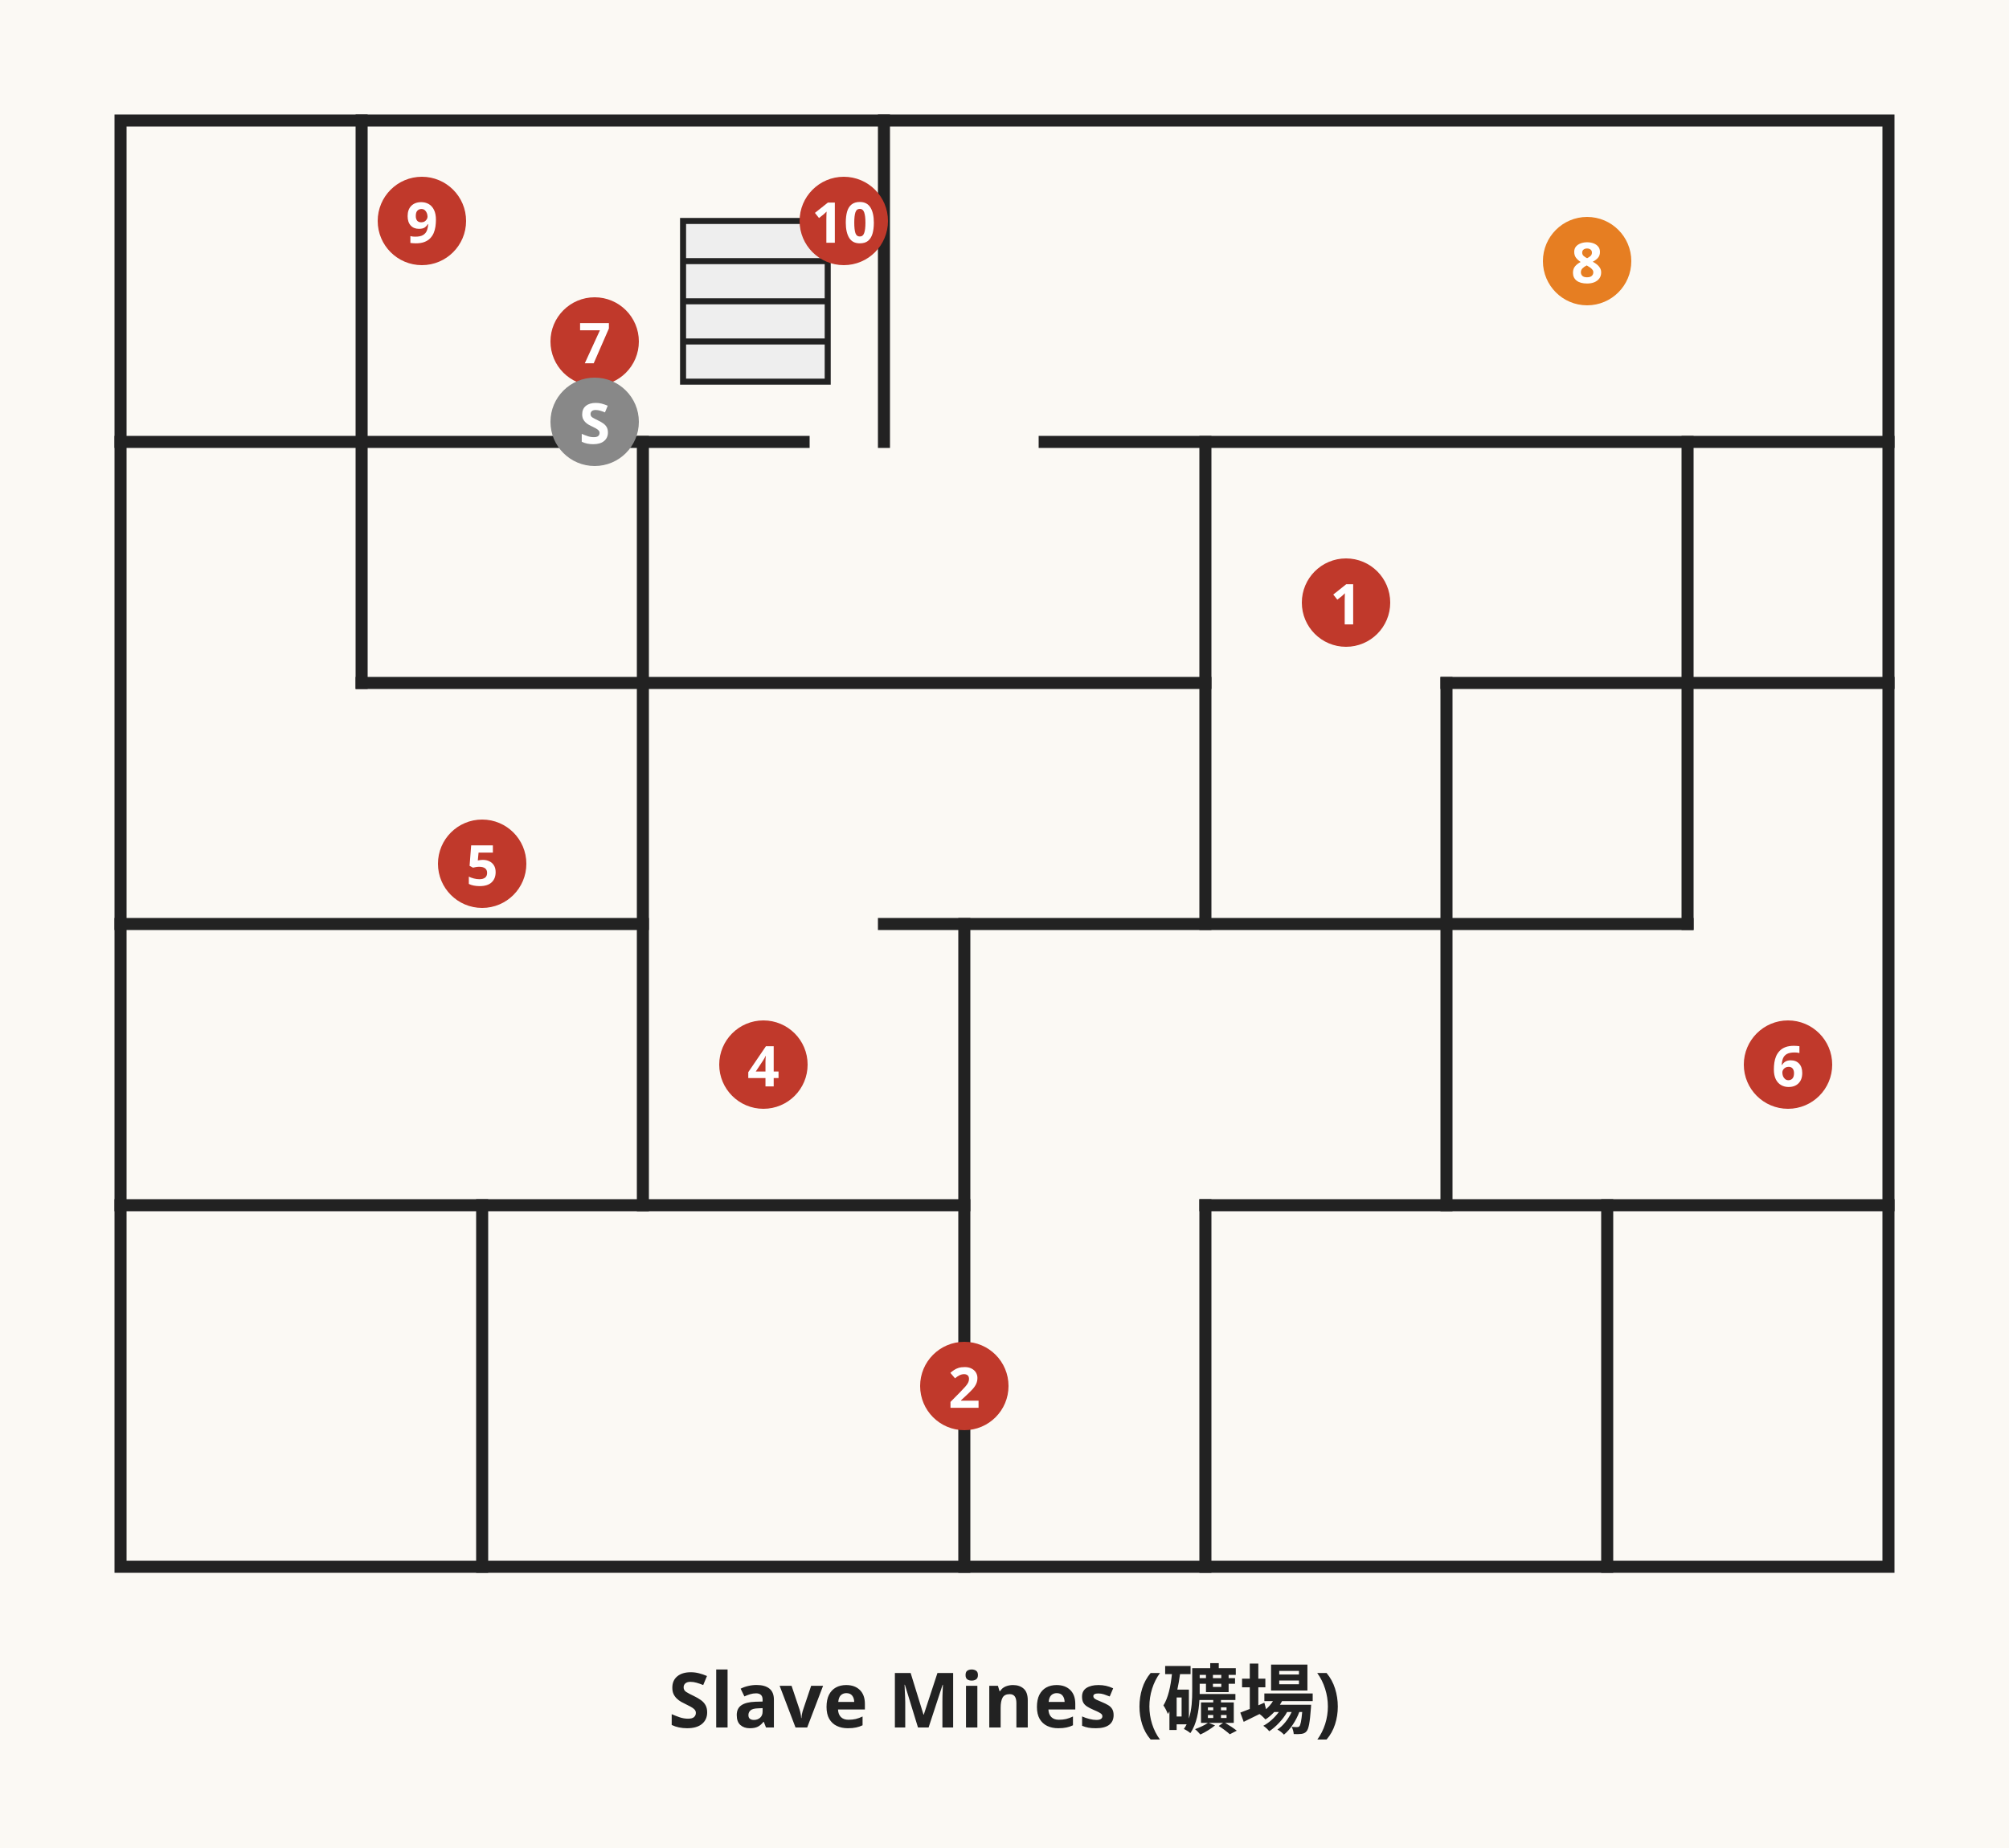
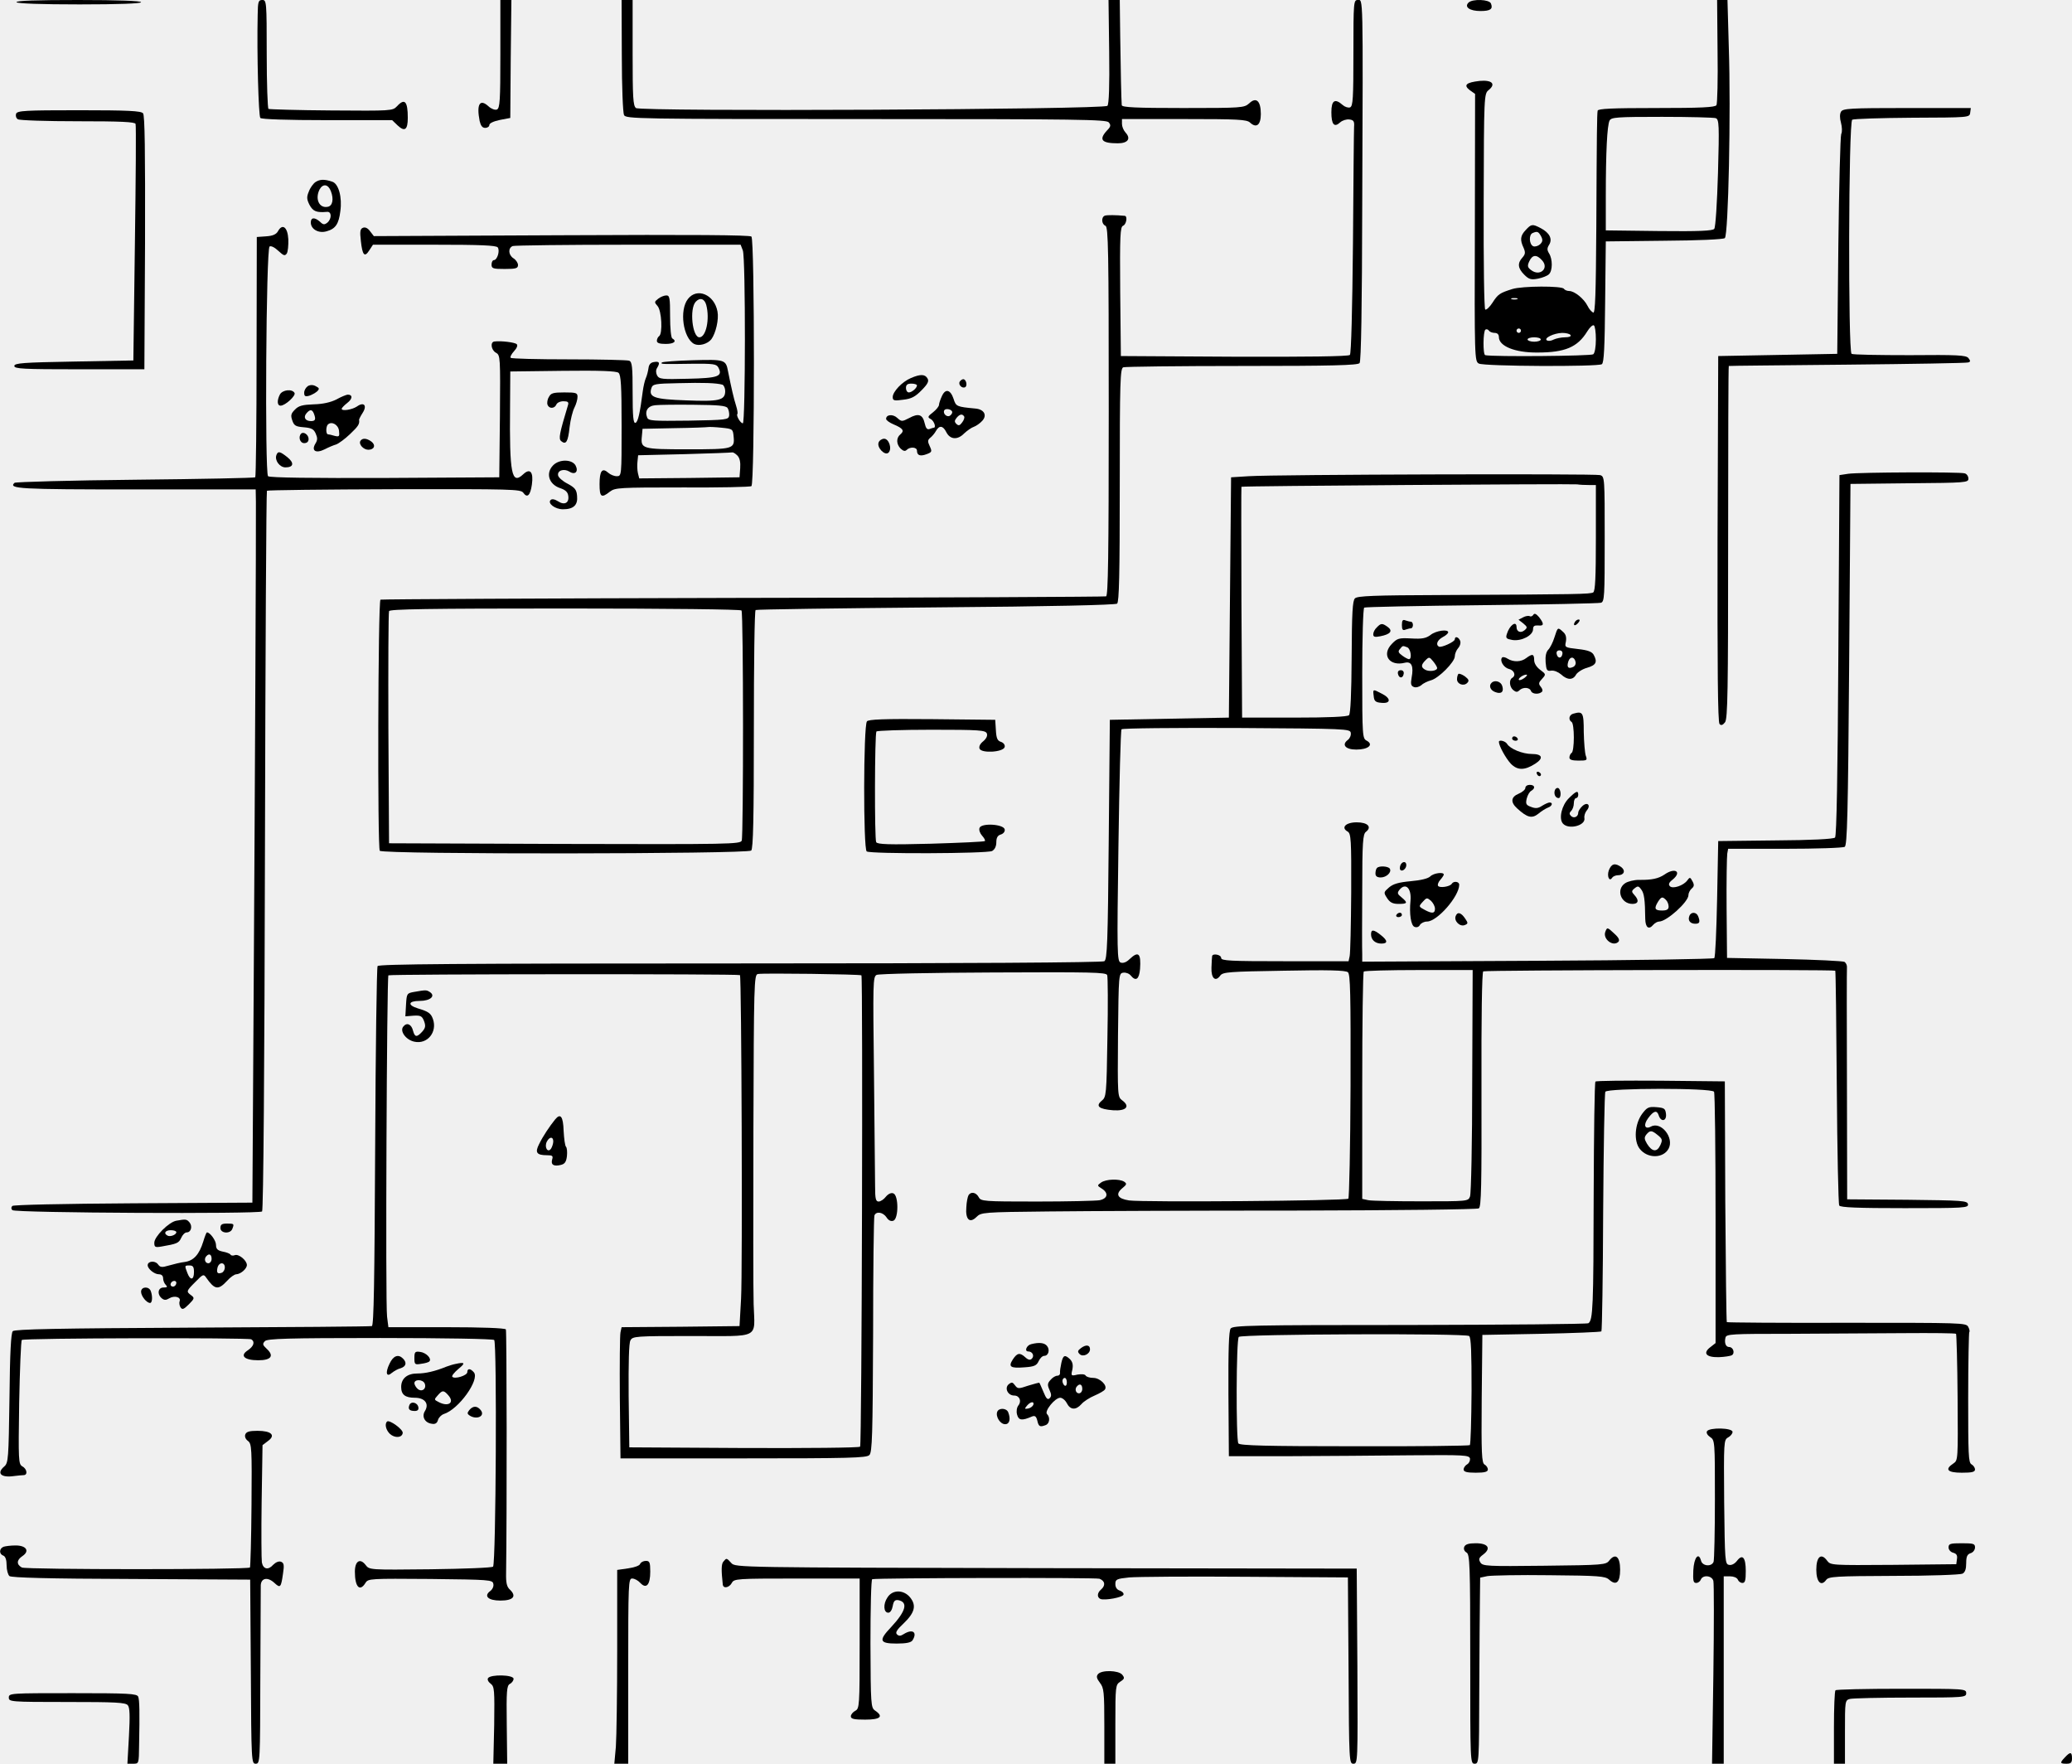
- <svg xmlns="http://www.w3.org/2000/svg" width="500" height="460" viewBox="0 0 500 460" font-family="sans-serif">
-   <rect width="100%" height="100%" fill="#fbf9f4" />
-   <g stroke="#222" stroke-width="3" stroke-linecap="square" fill="none">
-     <rect x="30" y="30" width="440" height="360" />
-     <line x1="30" y1="110" x2="200" y2="110" />
-     <line x1="260" y1="110" x2="470" y2="110" />
-     <line x1="90" y1="170" x2="300" y2="170" />
-     <line x1="360" y1="170" x2="470" y2="170" />
-     <line x1="30" y1="230" x2="160" y2="230" />
-     <line x1="220" y1="230" x2="420" y2="230" />
-     <line x1="30" y1="300" x2="240" y2="300" />
-     <line x1="300" y1="300" x2="470" y2="300" />
-     <line x1="90" y1="30" x2="90" y2="170" />
-     <line x1="160" y1="110" x2="160" y2="300" />
-     <line x1="220" y1="30" x2="220" y2="110" />
-     <line x1="300" y1="110" x2="300" y2="230" />
-     <line x1="360" y1="170" x2="360" y2="300" />
-     <line x1="420" y1="110" x2="420" y2="230" />
-     <line x1="240" y1="230" x2="240" y2="390" />
-     <line x1="120" y1="300" x2="120" y2="390" />
-     <line x1="300" y1="300" x2="300" y2="390" />
-     <line x1="400" y1="300" x2="400" y2="390" />
+ <svg xmlns="http://www.w3.org/2000/svg" version="1.0" width="940pt" height="800pt" viewBox="0 0 940 800" preserveAspectRatio="xMidYMid meet">
+   <g transform="translate(0,800) scale(0.1,-0.1)" fill="#000000" stroke="none">
+     <path d="M75 7990 c4 -6 110 -10 286 -10 179 0 279 4 279 10 0 6 -102 10 -286 10 -187 0 -283 -3 -279 -10z" />
+     <path d="M1169 7933 c-4 -181 4 -459 12 -468 6 -6 121 -10 304 -10 l294 0 25 -24 c32 -30 46 -20 46 34 0 76 -14 91 -49 53 -20 -21 -25 -21 -298 -19 -152 1 -281 5 -285 7 -4 3 -8 115 -8 250 0 237 -1 244 -20 244 -18 0 -20 -7 -21 -67z" />
+     <path d="M2270 7755 c0 -213 -2 -246 -16 -252 -8 -3 -25 3 -37 14 -40 37 -56 11 -41 -66 5 -21 12 -31 25 -31 11 0 19 6 19 13 0 8 19 17 48 23 l47 9 2 268 3 267 -25 0 -25 0 0 -245z" />
+     <path d="M2821 7748 c0 -142 5 -260 10 -270 9 -17 58 -18 1098 -18 965 0 1090 -2 1101 -15 11 -13 9 -20 -9 -38 -37 -41 -23 -57 50 -57 46 0 61 21 35 49 -9 10 -16 27 -16 39 l0 22 282 0 c245 0 284 -2 299 -16 29 -27 49 -11 49 39 0 59 -21 79 -53 48 -23 -20 -31 -21 -300 -21 -214 0 -277 3 -278 13 -2 25 -5 156 -7 315 l-2 162 -26 0 -25 0 3 -235 c2 -154 -1 -238 -8 -245 -17 -17 -2118 -27 -2139 -10 -13 11 -15 48 -15 251 l0 239 -25 0 -25 0 1 -252z" />
+     <path d="M6140 7760 c0 -207 -2 -241 -15 -247 -9 -3 -24 2 -34 11 -35 31 -51 21 -51 -33 0 -56 13 -71 40 -46 10 9 29 15 42 13 19 -2 23 -9 21 -33 -1 -16 -3 -254 -5 -528 -3 -304 -8 -501 -14 -507 -7 -7 -200 -9 -525 -8 l-514 3 -3 293 c-2 254 0 293 13 298 15 6 21 43 8 45 -41 4 -80 4 -90 1 -18 -6 -16 -39 2 -46 13 -5 15 -107 15 -841 0 -660 -3 -837 -12 -840 -7 -2 -750 -6 -1650 -7 -900 -2 -1639 -6 -1642 -8 -11 -11 -14 -1128 -3 -1139 17 -17 1669 -15 1685 1 9 9 12 145 12 549 0 296 3 540 8 542 4 3 372 8 817 12 528 4 814 11 823 17 9 8 12 128 12 538 0 472 2 529 16 534 9 3 251 6 539 6 406 0 525 3 533 13 7 8 11 253 12 717 4 971 4 930 -20 930 -19 0 -20 -7 -20 -240z m-2776 -2529 c9 -13 9 -1023 1 -1044 -7 -16 -54 -17 -804 -15 l-796 3 -3 520 c-1 286 0 526 3 533 3 9 173 12 799 12 470 0 797 -4 800 -9z" />
+     <path d="M6662 7988 c-20 -20 6 -38 54 -38 46 0 58 9 48 34 -7 19 -84 22 -102 4z" />
+     <path d="M7792 7768 c2 -128 -1 -239 -5 -245 -6 -10 -72 -13 -273 -13 -203 0 -264 -3 -266 -12 -3 -19 -4 -93 -6 -526 -2 -310 -5 -393 -14 -390 -7 3 -19 16 -26 31 -16 32 -59 67 -83 67 -10 0 -21 5 -24 10 -8 14 -190 13 -234 -1 -57 -18 -65 -23 -90 -62 -13 -20 -28 -34 -33 -31 -5 4 -8 207 -7 492 1 476 2 487 22 503 35 28 16 47 -40 42 -62 -7 -75 -19 -45 -42 l24 -17 -1 -607 c-2 -594 -1 -606 18 -616 23 -13 539 -15 558 -3 10 6 13 78 15 282 l3 275 264 3 c152 1 269 6 276 12 16 13 28 575 18 866 l-6 214 -24 0 -23 0 2 -232z m-8 -304 c15 -6 16 -32 10 -248 -4 -135 -11 -247 -17 -254 -7 -9 -66 -12 -251 -10 l-241 3 0 155 c0 200 6 320 17 343 8 15 30 17 238 17 125 0 236 -3 244 -6z m-901 -821 c-7 -2 -19 -2 -25 0 -7 3 -2 5 12 5 14 0 19 -2 13 -5z m357 -182 c0 -35 -5 -63 -12 -68 -10 -8 -452 -12 -490 -4 -11 2 -10 109 1 116 5 3 12 1 16 -5 3 -5 15 -10 26 -10 12 0 19 -7 19 -19 0 -41 73 -71 175 -70 125 0 182 24 226 96 11 18 25 31 30 27 5 -3 9 -31 9 -63z m-340 39 c0 -5 -4 -10 -10 -10 -5 0 -10 5 -10 10 0 6 5 10 10 10 6 0 10 -4 10 -10z m225 -20 c4 -6 -7 -10 -25 -10 -17 0 -40 -5 -51 -10 -11 -6 -24 -8 -31 -4 -16 10 31 33 69 34 17 0 35 -4 38 -10z m-135 -20 c0 -5 -13 -10 -30 -10 -16 0 -30 5 -30 10 0 6 14 10 30 10 17 0 30 -4 30 -10z" />
+     <path d="M8352 7493 c-6 -10 -6 -29 0 -50 5 -19 6 -42 1 -51 -4 -10 -10 -237 -13 -507 l-5 -490 -270 -5 -270 -5 -3 -829 c-1 -584 1 -833 9 -840 7 -8 15 -5 25 8 12 17 14 141 14 818 0 439 1 798 3 798 1 1 243 3 537 6 294 3 541 7 549 10 11 3 11 7 1 20 -11 13 -50 15 -266 13 -139 0 -258 2 -264 6 -16 10 -14 1052 3 1062 7 4 129 8 272 9 258 1 260 1 263 22 l3 22 -290 0 c-259 0 -291 -2 -299 -17z" />
+     <path d="M73 7484 c-3 -9 0 -20 8 -25 8 -5 130 -9 272 -9 197 0 259 -3 262 -12 3 -7 1 -251 -3 -543 l-7 -530 -270 -5 c-231 -4 -270 -7 -270 -20 0 -13 39 -15 295 -15 l295 0 3 574 c1 415 -1 578 -9 587 -9 11 -67 14 -291 14 -246 0 -279 -2 -285 -16z" />
+     <path d="M1431 7174 c-10 -7 -24 -26 -30 -43 -10 -24 -10 -34 3 -60 16 -30 32 -36 79 -32 22 3 23 -31 2 -49 -13 -10 -19 -10 -33 4 -25 22 -42 20 -42 -3 0 -31 36 -51 72 -40 40 11 55 33 62 91 9 64 -8 125 -37 134 -36 12 -56 11 -76 -2z m70 -41 c14 -36 8 -67 -14 -71 -39 -8 -59 36 -37 79 15 27 39 24 51 -8z" />
+     <path d="M6922 6957 c-25 -26 -27 -45 -10 -81 9 -21 8 -29 -5 -44 -24 -26 -21 -49 8 -78 21 -21 31 -24 62 -18 21 4 43 13 50 20 17 16 17 68 1 94 -10 16 -10 24 0 40 16 26 2 54 -38 75 -38 20 -43 19 -68 -8z m69 -28 c9 -17 8 -25 -4 -37 -9 -8 -23 -12 -31 -9 -19 8 -21 53 -3 60 21 9 26 7 38 -14z m5 -110 c33 -36 -10 -75 -50 -44 -16 12 -18 19 -8 40 14 30 33 32 58 4z" />
+     <path d="M1261 6951 c-8 -14 -23 -21 -54 -23 l-42 -3 -1 -543 c0 -298 -3 -544 -6 -547 -2 -3 -247 -8 -544 -11 -296 -3 -543 -10 -548 -14 -29 -27 19 -30 550 -30 l544 0 1 -57 c1 -116 -4 -1223 -10 -2188 l-6 -990 -540 -3 c-325 -2 -544 -7 -549 -12 -6 -6 -6 -13 0 -19 12 -13 1121 -18 1133 -6 6 6 11 659 13 1637 2 895 6 1629 9 1632 2 3 262 6 578 7 535 1 573 0 585 -16 18 -26 32 -12 39 37 8 57 -8 76 -39 47 -53 -50 -63 0 -60 306 l1 160 239 3 c167 2 243 -1 252 -9 11 -9 14 -58 14 -240 0 -228 0 -229 -22 -229 -12 0 -29 7 -39 16 -27 24 -39 8 -39 -52 0 -59 8 -65 47 -34 24 18 41 19 328 19 167 -1 309 2 314 6 15 9 15 1117 0 1132 -7 7 -264 9 -862 6 l-851 -4 -17 22 c-10 14 -22 20 -32 16 -13 -5 -15 -16 -10 -59 7 -66 17 -77 38 -44 l17 26 278 0 c210 0 280 -3 288 -12 11 -15 -2 -58 -18 -58 -5 0 -10 -9 -10 -20 0 -18 7 -20 60 -20 51 0 60 3 60 18 0 9 -9 23 -20 30 -24 15 -26 47 -4 56 9 3 245 6 525 6 l509 0 10 -26 c13 -33 12 -784 0 -784 -11 0 -31 35 -25 42 3 2 0 20 -6 39 -10 31 -21 79 -36 154 -10 54 -14 55 -160 51 -74 -2 -137 -7 -140 -10 -8 -8 -1 -8 134 -6 100 1 113 -1 122 -17 21 -40 0 -48 -138 -51 -118 -3 -130 -2 -140 15 -6 12 -6 25 0 34 14 23 11 31 -13 27 -16 -2 -24 -11 -26 -28 -2 -14 -7 -34 -12 -45 -5 -11 -11 -38 -14 -60 -13 -102 -22 -139 -33 -143 -10 -3 -13 29 -13 136 0 118 -2 141 -16 146 -9 3 -132 6 -273 6 -142 0 -261 3 -264 7 -4 3 3 17 15 30 13 14 18 27 12 32 -8 8 -71 16 -101 12 -20 -2 -15 -39 7 -51 20 -11 20 -19 18 -288 l-3 -277 -519 -3 c-326 -1 -523 1 -530 8 -15 15 -9 1032 7 1042 7 4 23 -4 40 -20 24 -22 29 -24 38 -12 5 8 8 37 7 65 -3 55 -27 73 -47 36z m2017 -696 c6 -3 12 -16 12 -29 0 -42 -28 -48 -177 -42 -146 5 -171 14 -158 55 6 19 15 21 123 23 112 3 172 1 200 -7z m23 -106 c5 -8 8 -23 7 -34 -3 -19 -12 -20 -184 -23 -162 -2 -182 -1 -188 14 -12 30 3 53 37 56 18 2 97 3 176 2 110 -1 145 -4 152 -15z m27 -127 c6 -59 0 -60 -208 -60 -208 0 -214 2 -208 60 l3 33 145 3 c80 1 149 4 153 5 5 1 32 0 60 -3 50 -5 52 -6 55 -38z m17 -88 c11 -11 15 -30 13 -58 l-3 -41 -227 -3 -228 -2 -6 24 c-3 13 -4 37 -2 52 l3 29 210 5 c116 3 213 7 217 8 4 1 14 -5 23 -14z" />
+     <path d="M3121 6644 c-40 -51 -22 -177 28 -204 22 -11 60 -1 78 21 20 27 35 90 28 126 -14 77 -93 110 -134 57z m83 -27 c17 -64 -1 -147 -31 -147 -32 0 -46 129 -17 161 19 21 40 15 48 -14z" />
+     <path d="M2986 6645 c-18 -14 -18 -16 -3 -33 19 -21 24 -126 7 -137 -5 -3 -10 -13 -10 -21 0 -10 12 -14 40 -14 38 0 52 12 30 25 -6 3 -10 48 -10 101 0 83 -2 94 -17 94 -10 0 -27 -7 -37 -15z" />
+     <path d="M4132 6285 c-40 -17 -82 -62 -82 -86 0 -16 6 -18 48 -12 37 4 55 14 83 43 28 28 34 41 27 53 -11 20 -32 21 -76 2z m28 -33 c0 -12 -23 -32 -37 -32 -7 0 -13 9 -13 20 0 15 7 20 25 20 14 0 25 -4 25 -8z" />
+     <path d="M4354 6269 c-8 -14 11 -33 25 -25 11 7 4 36 -9 36 -5 0 -12 -5 -16 -11z" />
+     <path d="M1397 6249 c-9 -6 -17 -19 -17 -30 0 -16 4 -19 23 -14 12 4 28 13 36 20 11 11 10 15 -6 23 -12 7 -25 7 -36 1z" />
+     <path d="M1270 6211 c-14 -27 -13 -51 3 -51 21 0 71 46 63 58 -11 19 -54 14 -66 -7z" />
+     <path d="M4273 6203 c-7 -15 -13 -33 -13 -39 0 -7 -12 -22 -27 -34 -25 -19 -26 -23 -10 -31 15 -9 25 -39 13 -39 -2 0 -11 -3 -19 -6 -11 -4 -17 4 -22 26 -9 40 -28 47 -70 24 -33 -17 -35 -17 -54 0 -20 19 -51 16 -51 -4 0 -6 15 -17 34 -25 43 -18 50 -29 31 -45 -20 -16 -19 -45 1 -65 12 -11 20 -13 27 -6 16 16 47 13 47 -3 0 -22 15 -27 44 -16 24 9 25 12 14 36 -10 21 -10 28 2 38 8 6 20 20 26 31 15 27 32 25 47 -5 17 -34 51 -37 81 -6 14 13 34 27 44 30 11 4 28 16 38 27 24 26 8 53 -32 56 -84 8 -87 9 -98 44 -14 42 -37 48 -53 12z m47 -73 c0 -5 -5 -12 -11 -16 -14 -8 -33 11 -25 25 7 11 36 4 36 -9z m54 -19 c3 -4 -1 -17 -9 -27 -11 -15 -16 -16 -26 -7 -10 10 -9 15 1 28 14 17 26 19 34 6z" />
+     <path d="M2490 6199 c-7 -11 -9 -27 -6 -35 7 -19 32 -18 40 1 3 8 17 15 32 15 20 0 25 -4 21 -17 -39 -130 -44 -153 -31 -164 22 -18 31 -3 38 63 4 34 14 74 22 89 8 16 14 37 14 49 0 18 -6 20 -60 20 -50 0 -61 -3 -70 -21z" />
+     <path d="M1526 6188 c-26 -13 -61 -21 -103 -22 -50 -2 -68 -6 -85 -24 -18 -18 -20 -26 -12 -49 8 -24 16 -28 52 -31 35 -3 45 -8 54 -28 9 -20 9 -30 -1 -46 -20 -33 2 -46 42 -26 17 9 41 19 52 22 11 4 39 24 63 47 38 36 44 46 41 65 0 3 7 17 16 31 22 34 6 52 -26 29 -23 -15 -69 -22 -69 -10 0 3 11 15 25 26 25 19 26 38 2 38 -7 -1 -30 -10 -51 -22z m-102 -64 c10 -26 7 -34 -13 -34 -26 0 -36 17 -21 35 16 19 26 19 34 -1z m114 -78 c3 -26 1 -28 -20 -23 -13 4 -26 7 -30 7 -10 0 -10 34 -1 44 17 17 48 0 51 -28z" />
+     <path d="M1366 6033 c-14 -15 -5 -43 14 -43 13 0 20 7 20 19 0 19 -23 35 -34 24z" />
+     <path d="M1635 6000 c-9 -15 14 -40 36 -40 27 0 35 21 14 37 -22 16 -41 17 -50 3z" />
+     <path d="M3986 5993 c-9 -23 29 -62 45 -46 17 17 2 63 -20 63 -10 0 -22 -8 -25 -17z" />
+     <path d="M1254 5936 c-9 -24 15 -56 41 -56 37 0 41 20 9 46 -34 27 -43 29 -50 10z" />
+     <path d="M2510 5890 c-36 -36 -20 -87 31 -104 24 -8 35 -18 37 -35 5 -32 -17 -44 -46 -25 -16 10 -28 12 -34 6 -15 -15 20 -42 56 -42 48 0 68 19 64 60 -2 29 -10 38 -43 56 -22 11 -41 28 -43 37 -5 23 26 33 51 18 26 -17 43 0 28 28 -16 28 -73 29 -101 1z" />
+     <path d="M8385 5851 l-40 -6 -5 -817 c-3 -542 -8 -820 -15 -827 -7 -7 -109 -12 -270 -13 l-260 -3 -5 -262 c-3 -144 -8 -265 -13 -269 -4 -4 -365 -10 -802 -12 l-795 -4 0 34 c-1 18 -1 148 0 288 0 221 3 257 17 267 28 22 8 43 -42 43 -50 0 -73 -24 -41 -42 15 -9 17 -35 16 -276 -1 -147 -4 -277 -7 -289 l-5 -23 -289 0 c-250 0 -289 2 -289 15 0 15 -39 22 -41 8 -1 -5 -2 -28 -3 -52 -2 -48 18 -67 40 -36 12 16 39 18 289 22 201 4 280 2 290 -7 11 -9 13 -94 12 -515 -1 -277 -6 -507 -10 -512 -10 -10 -932 -17 -995 -8 -52 8 -63 28 -31 55 21 17 22 21 9 30 -22 14 -83 12 -105 -4 -18 -13 -18 -14 3 -27 32 -20 28 -45 -9 -53 -17 -3 -146 -6 -285 -6 -243 0 -254 1 -264 20 -12 22 -35 26 -46 9 -4 -7 -9 -31 -10 -54 -5 -56 15 -76 46 -45 21 21 30 22 328 25 169 2 674 4 1122 4 448 1 821 5 829 10 11 7 13 101 12 539 -1 319 2 533 8 536 10 6 1591 9 1597 3 2 -2 5 -240 7 -528 2 -289 7 -531 11 -537 5 -9 84 -12 297 -12 271 0 290 1 287 18 -3 16 -25 17 -276 20 l-272 2 -1 518 c-1 284 -1 524 0 534 1 9 -4 20 -11 25 -7 4 -130 10 -273 13 l-260 5 -2 225 c-1 124 1 235 3 248 l4 22 258 0 c141 0 263 4 271 9 11 7 15 146 20 827 l6 819 268 3 c256 2 267 3 267 21 0 11 -8 22 -17 24 -24 7 -478 5 -528 -2z m-1706 -2753 c0 -277 -5 -513 -10 -525 -8 -22 -11 -22 -221 -22 -117 0 -225 2 -240 5 l-28 6 0 512 c0 282 3 516 7 519 3 4 116 7 250 7 l244 0 -2 -502z" />
+     <path d="M5665 5840 l-80 -5 -5 -545 -5 -545 -270 -5 -270 -5 -5 -543 c-4 -468 -7 -544 -20 -552 -9 -6 -638 -10 -1652 -10 -1298 0 -1638 -3 -1645 -12 -4 -7 -9 -377 -11 -821 -3 -610 -6 -809 -15 -812 -7 -2 -373 -5 -814 -7 -606 -3 -806 -7 -815 -16 -8 -8 -13 -95 -15 -304 -4 -275 -5 -294 -24 -310 -36 -31 -14 -52 46 -43 17 2 36 4 43 4 19 1 14 29 -7 40 -17 10 -18 25 -14 288 3 153 8 281 12 285 8 9 1027 11 1041 3 18 -11 11 -32 -16 -50 -37 -24 -16 -45 48 -45 58 0 73 20 38 52 -19 18 -20 22 -8 35 12 11 98 14 523 14 288 0 512 -4 517 -9 13 -13 8 -1007 -5 -1028 -3 -5 -130 -10 -283 -12 -277 -3 -278 -3 -295 19 -25 33 -49 19 -49 -30 0 -69 22 -93 48 -51 12 20 21 20 295 18 269 -3 282 -4 285 -22 3 -11 -4 -25 -13 -32 -32 -23 -11 -44 45 -44 58 0 75 19 44 49 -15 13 -19 31 -18 77 4 281 3 1097 -1 1104 -4 6 -112 10 -270 10 l-263 0 -6 48 c-8 59 -1 1540 6 1548 7 6 1588 7 1595 1 7 -8 12 -1341 5 -1467 l-7 -125 -267 -3 -268 -2 -5 -23 c-3 -12 -4 -146 -3 -297 l3 -275 557 0 c482 0 559 2 572 15 13 13 15 89 17 544 0 291 3 536 6 543 8 20 39 15 55 -9 9 -14 20 -19 31 -15 24 9 24 115 0 124 -10 4 -23 -2 -34 -15 -9 -12 -24 -22 -33 -22 -13 0 -16 13 -16 68 0 37 -3 266 -5 509 -5 417 -5 442 12 451 10 5 248 10 529 11 447 2 512 1 517 -12 3 -8 4 -136 1 -284 -4 -260 -5 -269 -26 -286 -29 -24 -13 -38 52 -43 59 -4 79 17 41 45 -21 16 -21 19 -19 296 3 275 3 280 24 283 11 2 27 -4 34 -13 23 -28 38 -17 42 30 5 71 -7 83 -48 44 -14 -14 -29 -19 -40 -15 -16 6 -17 41 -10 529 4 287 10 525 14 529 5 5 240 7 522 6 500 -3 515 -4 518 -22 2 -11 -4 -25 -13 -32 -30 -22 -11 -44 38 -44 54 0 80 22 48 40 -20 10 -21 18 -21 305 0 161 4 296 9 299 5 3 244 8 532 11 288 3 532 8 542 11 16 5 17 28 17 289 0 277 0 284 -21 290 -23 7 -1469 3 -1594 -5z m1543 -40 l32 0 0 -239 c0 -181 -3 -242 -12 -248 -14 -8 -64 -9 -685 -12 -312 -1 -384 -4 -396 -15 -11 -11 -14 -65 -15 -267 -1 -165 -5 -256 -12 -263 -7 -7 -91 -11 -248 -11 l-237 0 -3 523 c-1 287 -1 523 0 524 4 4 1499 14 1523 11 11 -2 35 -3 53 -3z m-3300 -2224 c7 -8 2 -2130 -6 -2138 -5 -5 -242 -7 -528 -6 l-519 3 -3 233 c-1 149 1 240 8 252 10 19 22 20 280 20 314 0 284 -16 279 144 -2 56 -2 415 -1 798 2 654 3 697 20 700 22 5 465 -1 470 -6z" />
+     <path d="M6956 5211 c-4 -6 -11 -9 -16 -6 -5 3 -19 1 -30 -5 l-21 -11 22 -17 c19 -16 19 -19 5 -31 -17 -14 -36 -7 -36 15 0 31 -32 8 -44 -32 -6 -19 -2 -22 26 -27 41 -6 93 21 93 49 0 14 6 18 23 17 27 -3 28 7 4 38 -13 15 -21 19 -26 10z" />
+     <path d="M6360 5165 c0 -21 4 -26 16 -21 9 3 20 6 25 6 5 0 9 7 9 15 0 8 -4 15 -9 15 -5 0 -16 3 -25 6 -12 5 -16 0 -16 -21z" />
+     <path d="M7145 5179 c-11 -17 1 -21 15 -4 8 9 8 15 2 15 -6 0 -14 -5 -17 -11z" />
+     <path d="M6246 5154 c-9 -8 -16 -22 -16 -31 0 -12 7 -14 32 -9 46 9 58 24 34 42 -25 18 -31 18 -50 -2z" />
+     <path d="M7052 5109 c-7 -23 -20 -48 -28 -56 -10 -10 -14 -30 -12 -57 3 -36 6 -41 25 -38 13 2 32 -6 45 -17 28 -26 54 -27 68 -1 6 10 28 25 50 31 41 12 48 26 30 59 -8 14 -26 21 -71 26 -60 7 -61 7 -55 34 3 19 0 33 -13 44 -24 22 -24 22 -39 -25z m36 -76 c-4 -22 -22 -20 -26 1 -2 10 3 16 13 16 10 0 15 -7 13 -17z m60 -36 c2 -10 -4 -20 -13 -23 -21 -9 -28 0 -20 26 8 24 28 22 33 -3z" />
+     <path d="M6490 5120 c-20 -15 -38 -19 -87 -16 -57 3 -64 1 -89 -25 -48 -50 -10 -103 60 -85 30 7 40 -16 30 -68 -5 -28 -3 -37 10 -42 9 -4 24 0 34 8 9 9 29 18 43 22 34 8 109 83 109 109 0 11 7 28 15 37 9 10 13 25 9 34 -7 17 -24 22 -24 6 0 -11 -61 -39 -72 -33 -16 9 -7 30 17 43 14 7 25 17 25 22 0 15 -55 8 -80 -12z m-106 -56 c16 -6 23 -54 8 -54 -4 0 -18 7 -30 16 -18 13 -21 19 -11 30 13 16 12 16 33 8z m136 -94 c0 -13 -36 -18 -54 -8 -20 11 -20 22 1 43 16 16 18 16 35 -5 10 -12 18 -26 18 -30z" />
+     <path d="M6924 5015 c-23 -18 -58 -19 -84 -3 -10 7 -22 9 -25 6 -13 -13 6 -46 30 -52 25 -6 34 -30 15 -41 -15 -9 -12 -41 5 -55 12 -10 19 -10 27 -2 17 17 48 15 54 -3 6 -14 37 -16 50 -2 4 4 1 13 -6 22 -11 13 -10 19 6 36 18 20 18 21 -9 41 -16 12 -27 29 -27 44 0 28 -8 30 -36 9z m-8 -90 c-11 -8 -22 -12 -25 -9 -6 6 19 24 34 24 6 -1 1 -7 -9 -15z" />
+     <path d="M6342 4944 c4 -21 22 -23 26 -1 2 10 -3 17 -13 17 -10 0 -15 -6 -13 -16z" />
+     <path d="M6616 4943 c-3 -4 -6 -14 -6 -24 0 -22 30 -33 46 -17 10 10 8 16 -10 30 -13 9 -26 14 -30 11z" />
+     <path d="M6767 4903 c-14 -13 -6 -34 16 -42 28 -11 41 1 32 28 -6 20 -34 28 -48 14z" />
+     <path d="M6232 4843 c2 -23 8 -29 36 -31 43 -4 43 21 0 42 -40 21 -40 21 -36 -11z" />
+     <path d="M7138 4763 c-20 -5 -24 -28 -8 -38 6 -3 10 -35 10 -70 0 -35 -4 -67 -10 -70 -5 -3 -10 -13 -10 -21 0 -10 12 -14 41 -14 39 0 41 1 33 23 -4 12 -8 60 -9 107 0 89 -4 95 -47 83z" />
+     <path d="M3933 4728 c-16 -21 -17 -579 -1 -590 19 -12 546 -10 569 2 12 7 19 21 19 40 0 20 6 31 21 35 12 4 19 14 17 23 -5 24 -105 30 -114 7 -4 -9 2 -25 11 -35 10 -11 16 -22 13 -25 -2 -3 -113 -8 -245 -12 -191 -5 -242 -3 -248 7 -8 13 -7 488 1 502 3 4 115 8 250 8 218 0 245 -2 251 -17 4 -10 -2 -23 -16 -35 -14 -11 -21 -24 -17 -34 9 -22 109 -16 114 8 2 9 -5 19 -17 23 -16 5 -21 16 -23 53 l-3 47 -286 3 c-222 2 -289 -1 -296 -10z" />
+     <path d="M6860 4650 c0 -5 7 -10 16 -10 8 0 12 5 9 10 -3 6 -10 10 -16 10 -5 0 -9 -4 -9 -10z" />
+     <path d="M6800 4635 c0 -18 31 -74 54 -99 30 -31 63 -31 111 0 39 25 32 44 -15 44 -43 0 -99 23 -113 46 -8 13 -37 20 -37 9z" />
+     <path d="M6972 4491 c4 -13 18 -16 19 -4 0 4 -5 9 -11 12 -7 2 -11 -2 -8 -8z" />
+     <path d="M6920 4426 c0 -7 -13 -19 -30 -26 -36 -15 -38 -39 -7 -67 46 -42 67 -47 96 -24 14 12 34 24 44 28 18 6 24 23 7 23 -6 0 -21 -7 -34 -15 -18 -12 -30 -13 -50 -5 -23 8 -25 14 -20 37 4 16 13 32 21 36 20 12 16 27 -7 27 -11 0 -20 -6 -20 -14z" />
+     <path d="M7054 4416 c-6 -17 2 -36 17 -36 12 0 12 37 -1 45 -6 3 -13 -1 -16 -9z" />
+     <path d="M7117 4379 c-32 -32 -46 -91 -27 -114 25 -30 104 -10 98 24 -2 10 3 25 10 34 21 24 4 42 -19 21 -10 -9 -19 -23 -19 -30 0 -19 -20 -28 -33 -15 -8 8 -8 14 1 23 7 7 12 22 12 35 0 13 5 23 10 23 6 0 10 7 10 15 0 21 -10 17 -43 -16z" />
+     <path d="M6353 4075 c-3 -9 -3 -18 0 -21 9 -9 27 6 27 22 0 19 -19 18 -27 -1z" />
+     <path d="M7299 4053 c-10 -27 2 -55 15 -34 4 6 16 11 26 11 28 0 36 21 15 37 -28 20 -44 16 -56 -14z" />
+     <path d="M6247 4063 c-4 -3 -7 -15 -7 -25 0 -12 7 -18 24 -18 26 0 51 24 41 40 -7 11 -48 14 -58 3z" />
+     <path d="M7551 4033 c-27 -18 -57 -25 -116 -24 -22 0 -50 -7 -62 -15 -43 -28 -20 -94 33 -94 27 0 31 16 9 40 -14 15 -14 19 1 31 14 11 18 11 30 -6 13 -17 17 -45 18 -134 1 -38 16 -50 36 -26 7 8 19 15 27 15 34 0 133 89 133 120 0 10 7 23 15 30 11 9 12 17 3 33 -10 19 -12 19 -23 4 -17 -24 -66 -40 -79 -27 -8 8 -5 17 12 30 44 36 11 57 -37 23z m7 -115 c7 -7 12 -20 12 -30 0 -13 -8 -18 -30 -18 -33 0 -37 9 -18 40 15 23 20 24 36 8z" />
+     <path d="M6489 4025 c-10 -10 -43 -18 -89 -22 -54 -5 -79 -12 -98 -28 -25 -22 -26 -23 -9 -49 13 -20 26 -26 52 -26 41 0 43 5 13 30 -19 15 -20 20 -9 34 28 34 55 7 50 -49 -6 -60 2 -113 18 -119 10 -4 20 -1 25 9 5 8 19 15 32 15 46 0 146 114 146 167 0 15 -26 18 -34 4 -8 -13 -56 -20 -62 -9 -3 5 1 17 10 27 9 10 16 21 16 24 0 13 -46 7 -61 -8z m21 -147 c0 -21 -12 -23 -43 -7 -32 17 -32 17 -12 39 17 19 19 19 37 4 10 -10 18 -25 18 -36z" />
+     <path d="M6335 3850 c-3 -5 1 -10 9 -10 9 0 16 5 16 10 0 6 -4 10 -9 10 -6 0 -13 -4 -16 -10z" />
+     <path d="M6604 3845 c-9 -22 19 -50 41 -41 15 6 16 9 3 28 -19 29 -36 34 -44 13z" />
+     <path d="M7664 3845 c-8 -20 4 -35 27 -35 20 0 23 8 13 34 -8 20 -33 21 -40 1z" />
+     <path d="M7283 3774 c-13 -33 35 -70 59 -46 7 7 2 19 -17 36 -33 31 -34 31 -42 10z" />
+     <path d="M6220 3762 c0 -25 19 -42 47 -42 30 0 29 14 -3 39 -33 26 -44 26 -44 3z" />
+     <path d="M1880 3501 c-34 -6 -35 -7 -38 -58 l-3 -53 37 3 c33 2 39 -2 48 -25 8 -22 6 -31 -9 -48 -24 -26 -33 -25 -41 4 -7 30 -28 40 -44 20 -18 -20 11 -61 50 -69 59 -13 105 44 84 103 -9 26 -21 34 -68 48 -49 15 -44 34 8 34 49 0 74 23 45 41 -15 9 -17 9 -69 0z" />
+     <path d="M7238 3094 c-4 -3 -7 -235 -8 -515 -1 -506 -3 -567 -24 -581 -6 -4 -371 -7 -811 -8 -721 0 -801 -2 -812 -16 -8 -11 -11 -94 -10 -297 l2 -282 280 0 c154 1 399 2 545 4 244 2 265 1 269 -15 1 -9 -4 -21 -13 -26 -9 -5 -16 -16 -16 -23 0 -11 14 -15 55 -15 41 0 55 4 55 15 0 7 -7 18 -15 22 -13 8 -15 48 -13 298 l3 290 267 5 c146 3 269 8 273 11 3 4 7 247 8 540 2 294 6 540 10 547 11 17 482 18 493 0 4 -6 7 -265 7 -576 l0 -564 -23 -18 c-36 -27 -21 -47 37 -46 26 1 53 5 60 9 15 9 6 37 -12 37 -16 0 -23 19 -17 43 4 16 27 17 291 17 157 1 390 2 518 3 127 1 234 0 237 -3 2 -3 6 -133 7 -290 2 -281 2 -284 -19 -298 -41 -27 -27 -42 38 -42 46 0 60 3 60 15 0 7 -7 18 -16 23 -14 8 -15 45 -15 302 0 161 3 295 5 298 3 2 1 13 -5 24 -10 18 -30 18 -551 18 -297 -1 -542 1 -544 3 -2 2 -5 249 -7 548 l-2 544 -291 3 c-160 1 -293 0 -296 -4z m-573 -1154 c9 -7 11 -75 11 -249 -1 -132 -4 -243 -8 -246 -3 -3 -239 -6 -524 -5 -397 0 -520 3 -526 13 -11 18 -10 471 2 483 13 13 1029 17 1045 4z" />
+     <path d="M7450 2948 c-34 -46 -39 -124 -11 -159 35 -45 107 -44 131 1 26 49 -34 125 -80 100 -28 -15 -36 7 -13 38 25 34 40 38 48 13 10 -32 37 -27 33 7 -3 24 -8 27 -43 30 -36 3 -43 -1 -65 -30z m71 -97 c21 -17 22 -22 11 -46 -15 -32 -37 -30 -60 7 -13 22 -13 29 -3 42 17 20 24 20 52 -3z" />
+     <path d="M2519 2923 c-26 -32 -56 -77 -73 -112 -20 -39 -12 -51 37 -51 23 0 27 -3 22 -19 -7 -24 7 -33 39 -25 18 4 25 14 28 40 2 19 0 38 -4 42 -5 5 -9 37 -11 72 -2 66 -14 82 -38 53z m-9 -100 c0 -10 -5 -25 -10 -33 -15 -22 -32 7 -19 32 12 23 29 23 29 1z" />
+     <path d="M800 2463 c-34 -6 -100 -72 -100 -100 0 -20 4 -22 33 -17 69 12 78 15 89 39 6 14 17 25 25 25 20 0 27 28 13 45 -13 15 -16 16 -60 8z m0 -52 c0 -12 -29 -23 -41 -15 -18 10 -9 24 16 24 14 0 25 -4 25 -9z" />
+     <path d="M1000 2430 c0 -25 45 -28 54 -4 9 23 8 24 -24 24 -23 0 -30 -4 -30 -20z" />
+     <path d="M922 2368 c-18 -58 -43 -86 -83 -92 -19 -2 -51 -10 -72 -16 -34 -10 -40 -9 -51 6 -13 17 -46 14 -46 -5 0 -16 30 -41 51 -41 12 0 19 -7 19 -18 0 -10 5 -23 12 -30 9 -9 7 -12 -10 -12 -26 0 -30 -31 -8 -49 11 -9 19 -9 34 0 23 14 54 6 47 -13 -3 -7 -1 -20 4 -28 8 -12 15 -9 38 14 26 26 26 29 10 41 -23 17 -22 19 20 61 34 35 37 36 49 18 38 -54 54 -57 94 -14 15 17 34 30 42 30 20 1 48 25 48 42 0 21 -37 51 -54 45 -9 -4 -18 -2 -20 2 -3 5 -19 11 -36 14 -23 5 -30 12 -30 30 0 20 -27 57 -41 57 -3 0 -10 -19 -17 -42z m38 -78 c0 -11 -7 -20 -15 -20 -15 0 -21 21 -8 33 12 13 23 7 23 -13z m60 -39 c0 -10 -6 -21 -14 -24 -19 -7 -25 0 -19 24 7 25 33 25 33 0z m-140 -21 c0 -37 -17 -39 -30 -4 -13 34 -13 34 10 34 16 0 20 -7 20 -30z m-80 -48 c0 -13 -12 -22 -22 -16 -10 6 -1 24 13 24 5 0 9 -4 9 -8z" />
+     <path d="M640 2141 c0 -20 25 -51 41 -51 10 0 12 30 3 54 -9 23 -44 20 -44 -3z" />
+     <path d="M4678 1903 c-21 -5 -32 -33 -13 -33 19 0 29 -20 16 -33 -7 -7 -16 -6 -29 6 -25 23 -37 21 -57 -9 -22 -34 -11 -41 53 -36 44 3 55 8 64 28 6 13 17 24 25 24 20 0 27 28 13 45 -12 15 -37 17 -72 8z" />
+     <path d="M4905 1886 c-16 -12 -18 -17 -7 -28 15 -15 47 0 47 22 0 20 -18 22 -40 6z" />
+     <path d="M1880 1840 c0 -29 2 -31 31 -26 17 2 34 7 37 11 12 12 -15 40 -42 43 -23 3 -26 0 -26 -28z" />
+     <path d="M1767 1814 c-20 -41 -14 -63 11 -41 10 8 27 18 40 21 24 8 29 25 10 44 -21 21 -44 13 -61 -24z" />
+     <path d="M4815 1818 c-4 -18 -7 -39 -6 -45 1 -7 -4 -13 -12 -13 -8 0 -22 -8 -31 -19 -14 -15 -15 -23 -5 -45 9 -20 10 -29 1 -38 -9 -9 -16 -2 -28 28 -9 21 -17 40 -19 42 -1 1 -24 -5 -50 -13 -44 -15 -48 -15 -60 1 -11 15 -15 16 -29 5 -20 -17 -4 -51 25 -51 24 0 35 -25 19 -45 -7 -9 -10 -26 -6 -41 7 -27 22 -29 68 -9 13 5 19 1 24 -19 6 -27 12 -30 38 -20 18 7 21 35 6 50 -13 13 36 74 60 74 9 0 23 -11 30 -25 16 -31 41 -32 66 -4 10 12 38 30 60 39 23 10 44 22 47 28 12 18 -23 52 -53 52 -16 0 -32 5 -35 11 -4 6 -19 7 -37 4 -29 -7 -30 -6 -23 23 4 21 1 34 -10 46 -24 23 -32 20 -40 -16z m25 -89 c0 -11 -4 -17 -10 -14 -5 3 -10 13 -10 21 0 8 5 14 10 14 6 0 10 -9 10 -21z m70 -29 c0 -11 -7 -20 -15 -20 -15 0 -21 21 -8 33 12 13 23 7 23 -13z m-222 -72 c-3 -7 -13 -15 -24 -17 -16 -3 -17 -1 -5 13 16 19 34 21 29 4z" />
+     <path d="M2065 1813 c-11 -2 -29 -8 -40 -12 -51 -21 -95 -31 -132 -31 -46 0 -73 -23 -73 -61 0 -35 18 -49 62 -49 45 0 66 -27 46 -60 -16 -25 -1 -54 31 -58 16 -3 24 3 28 17 3 11 15 23 26 27 68 21 164 156 137 189 -16 19 -30 19 -30 1 0 -15 -57 -33 -68 -21 -4 4 9 20 28 36 33 27 30 32 -15 22z m-138 -89 c9 -23 -13 -40 -32 -24 -8 7 -15 19 -15 26 0 19 39 18 47 -2z m107 -53 c30 -34 -1 -54 -45 -30 -20 10 -20 11 -3 30 21 24 27 24 48 0z" />
+     <path d="M1857 1626 c-7 -18 1 -26 25 -26 13 0 18 6 16 17 -4 22 -34 29 -41 9z" />
+     <path d="M2129 1604 c-10 -13 -10 -17 2 -25 34 -21 72 -1 49 26 -16 19 -34 19 -51 -1z" />
+     <path d="M4524 1596 c-8 -22 14 -56 36 -56 20 0 26 23 14 54 -8 20 -43 21 -50 2z" />
+     <path d="M1756 1552 c-12 -11 -5 -39 13 -56 22 -20 55 -18 58 4 3 16 -61 62 -71 52z" />
+     <path d="M7744 1508 c-4 -7 2 -18 14 -26 22 -14 22 -19 22 -282 0 -148 -3 -275 -6 -284 -9 -24 -51 -20 -57 5 -11 41 -32 14 -35 -44 -2 -47 0 -57 13 -57 9 0 18 7 21 15 9 23 51 19 57 -6 3 -12 3 -203 0 -425 l-6 -404 27 0 26 0 0 425 0 425 29 0 c16 0 31 -6 35 -15 3 -8 12 -15 21 -15 12 0 15 12 15 54 0 62 -15 79 -40 46 -10 -13 -25 -21 -36 -18 -18 3 -19 16 -22 285 -2 274 -2 282 18 293 11 6 20 17 20 25 0 19 -105 21 -116 3z" />
+     <path d="M1113 1494 c-4 -10 1 -22 12 -30 17 -13 18 -32 16 -291 -1 -153 -5 -280 -7 -283 -11 -10 -1015 -10 -1035 0 -25 14 -24 34 3 52 34 23 17 48 -31 48 -22 0 -46 -3 -55 -6 -20 -8 -21 -33 -1 -40 10 -4 15 -20 15 -44 0 -21 6 -43 13 -49 10 -7 175 -12 553 -13 l539 -3 3 -418 c2 -409 3 -417 22 -417 20 0 20 8 21 393 1 215 2 403 2 417 2 33 32 38 62 10 27 -25 30 -21 39 43 6 38 4 48 -9 53 -10 4 -24 -2 -36 -14 -22 -25 -45 -20 -51 11 -2 12 -3 137 -1 277 l4 255 25 19 c36 26 15 46 -48 46 -36 0 -50 -4 -55 -16z" />
+     <path d="M6643 984 c-4 -10 0 -20 10 -26 15 -8 17 -52 17 -483 0 -468 0 -475 20 -475 20 0 20 7 21 338 1 185 2 375 3 421 l1 85 33 7 c18 3 145 6 282 4 224 -2 252 -4 270 -20 32 -29 50 -13 50 45 0 59 -21 77 -49 42 -15 -20 -26 -21 -295 -24 -259 -3 -280 -2 -290 15 -9 15 -7 21 13 36 37 28 22 51 -34 51 -33 0 -47 -5 -52 -16z" />
+     <path d="M8840 981 c0 -10 9 -21 21 -24 15 -4 20 -12 17 -29 l-3 -23 -285 -3 c-282 -2 -285 -2 -301 19 -27 37 -49 18 -49 -41 0 -56 22 -78 45 -46 11 15 43 17 306 18 162 0 302 5 312 10 12 6 17 21 17 48 0 30 5 40 20 45 11 3 20 15 20 26 0 17 -7 19 -60 19 -52 0 -60 -2 -60 -19z" />
+     <path d="M3282 917 c-10 -11 -10 -39 -3 -104 2 -20 29 -15 41 7 10 19 21 20 295 20 l285 0 0 -295 c0 -284 -1 -295 -20 -305 -11 -6 -20 -17 -20 -25 0 -12 15 -15 65 -15 69 0 85 14 45 41 -19 13 -20 26 -21 304 0 159 3 291 8 292 27 6 1014 8 1031 2 26 -10 28 -31 7 -49 -18 -15 -19 -36 -2 -43 20 -7 100 7 104 20 2 6 -5 14 -16 18 -14 4 -21 15 -21 30 0 21 5 24 63 30 34 3 271 5 527 3 l465 -3 3 -423 c2 -414 3 -422 22 -422 20 0 20 6 18 443 l-3 442 -1409 2 c-1396 3 -1410 3 -1428 23 -22 24 -22 24 -36 7z" />
+     <path d="M2904 906 c-3 -8 -27 -16 -55 -20 l-49 -7 0 -363 c0 -200 -3 -397 -6 -439 l-7 -77 32 0 31 0 0 420 c0 402 1 420 18 420 11 0 27 -9 37 -20 27 -29 45 -9 45 51 0 43 -3 49 -20 49 -11 0 -23 -6 -26 -14z" />
+     <path d="M4026 754 c-20 -29 -18 -69 4 -69 9 0 17 13 20 30 4 23 10 29 25 27 46 -9 35 -50 -32 -122 -58 -61 -54 -75 25 -75 45 0 66 5 72 15 23 37 0 53 -40 28 -14 -9 -22 -10 -31 -1 -8 8 0 21 30 49 51 49 59 81 31 117 -29 37 -81 38 -104 1z" />
+     <path d="M4981 406 c-8 -10 -6 -19 9 -39 18 -23 20 -40 20 -196 l0 -171 25 0 25 0 0 179 c0 174 1 179 22 193 20 13 21 17 9 32 -17 20 -94 22 -110 2z" />
+     <path d="M2214 388 c-4 -6 1 -17 12 -25 17 -13 18 -27 16 -188 l-4 -175 32 0 31 0 -2 176 c-2 155 0 178 14 186 10 5 17 16 17 23 0 19 -105 21 -116 3z" />
+     <path d="M8327 333 c-4 -3 -7 -80 -7 -170 l0 -163 25 0 25 0 0 144 c0 141 0 144 23 150 12 3 136 6 275 6 245 0 252 1 252 20 0 20 -7 20 -293 20 -162 0 -297 -3 -300 -7z" />
+     <path d="M40 300 c0 -19 7 -20 264 -20 220 0 266 -2 276 -15 9 -11 10 -47 5 -140 l-7 -125 26 0 c26 0 26 0 27 83 3 151 2 206 -4 221 -6 14 -44 16 -297 16 -283 0 -290 0 -290 -20z" />
+     <path d="M9368 29 c-24 -25 -23 -29 7 -29 20 0 25 5 25 25 0 29 -8 30 -32 4z" />
  </g>
-   <g stroke="#222" stroke-width="1.5" fill="none">
-     <rect x="170" y="55" width="36" height="40" fill="#eee" stroke="#222" />
-     <line x1="170" y1="65" x2="206" y2="65" />
-     <line x1="170" y1="75" x2="206" y2="75" />
-     <line x1="170" y1="85" x2="206" y2="85" />
-   </g>
-   <g font-size="14" font-weight="bold">
-     <g>
-       <circle cx="105" cy="55" r="11" fill="#c0392b" />
-       <text x="105" y="55" fill="#fff" text-anchor="middle" dominant-baseline="central">9</text>
-     </g>
-     <g>
-       <circle cx="210" cy="55" r="11" fill="#c0392b" />
-       <text x="210" y="55" fill="#fff" text-anchor="middle" dominant-baseline="central">10</text>
-     </g>
-     <g>
-       <circle cx="148" cy="85" r="11" fill="#c0392b" />
-       <text x="148" y="85" fill="#fff" text-anchor="middle" dominant-baseline="central">7</text>
-     </g>
-     <g>
-       <circle cx="148" cy="105" r="11" fill="#888" />
-       <text x="148" y="105" fill="#fff" text-anchor="middle" dominant-baseline="central">S</text>
-     </g>
-     <g>
-       <circle cx="395" cy="65" r="11" fill="#e67e22" />
-       <text x="395" y="65" fill="#fff" text-anchor="middle" dominant-baseline="central">8</text>
-     </g>
-     <g>
-       <circle cx="335" cy="150" r="11" fill="#c0392b" />
-       <text x="335" y="150" fill="#fff" text-anchor="middle" dominant-baseline="central">1</text>
-     </g>
-     <g>
-       <circle cx="120" cy="215" r="11" fill="#c0392b" />
-       <text x="120" y="215" fill="#fff" text-anchor="middle" dominant-baseline="central">5</text>
-     </g>
-     <g>
-       <circle cx="190" cy="265" r="11" fill="#c0392b" />
-       <text x="190" y="265" fill="#fff" text-anchor="middle" dominant-baseline="central">4</text>
-     </g>
-     <g>
-       <circle cx="445" cy="265" r="11" fill="#c0392b" />
-       <text x="445" y="265" fill="#fff" text-anchor="middle" dominant-baseline="central">6</text>
-     </g>
-     <g>
-       <circle cx="240" cy="345" r="11" fill="#c0392b" />
-       <text x="240" y="345" fill="#fff" text-anchor="middle" dominant-baseline="central">2</text>
-     </g>
-   </g>
-   <text x="250" y="430" text-anchor="middle" font-size="19" font-weight="bold" fill="#222">Slave Mines (礦場)</text>
</svg>
